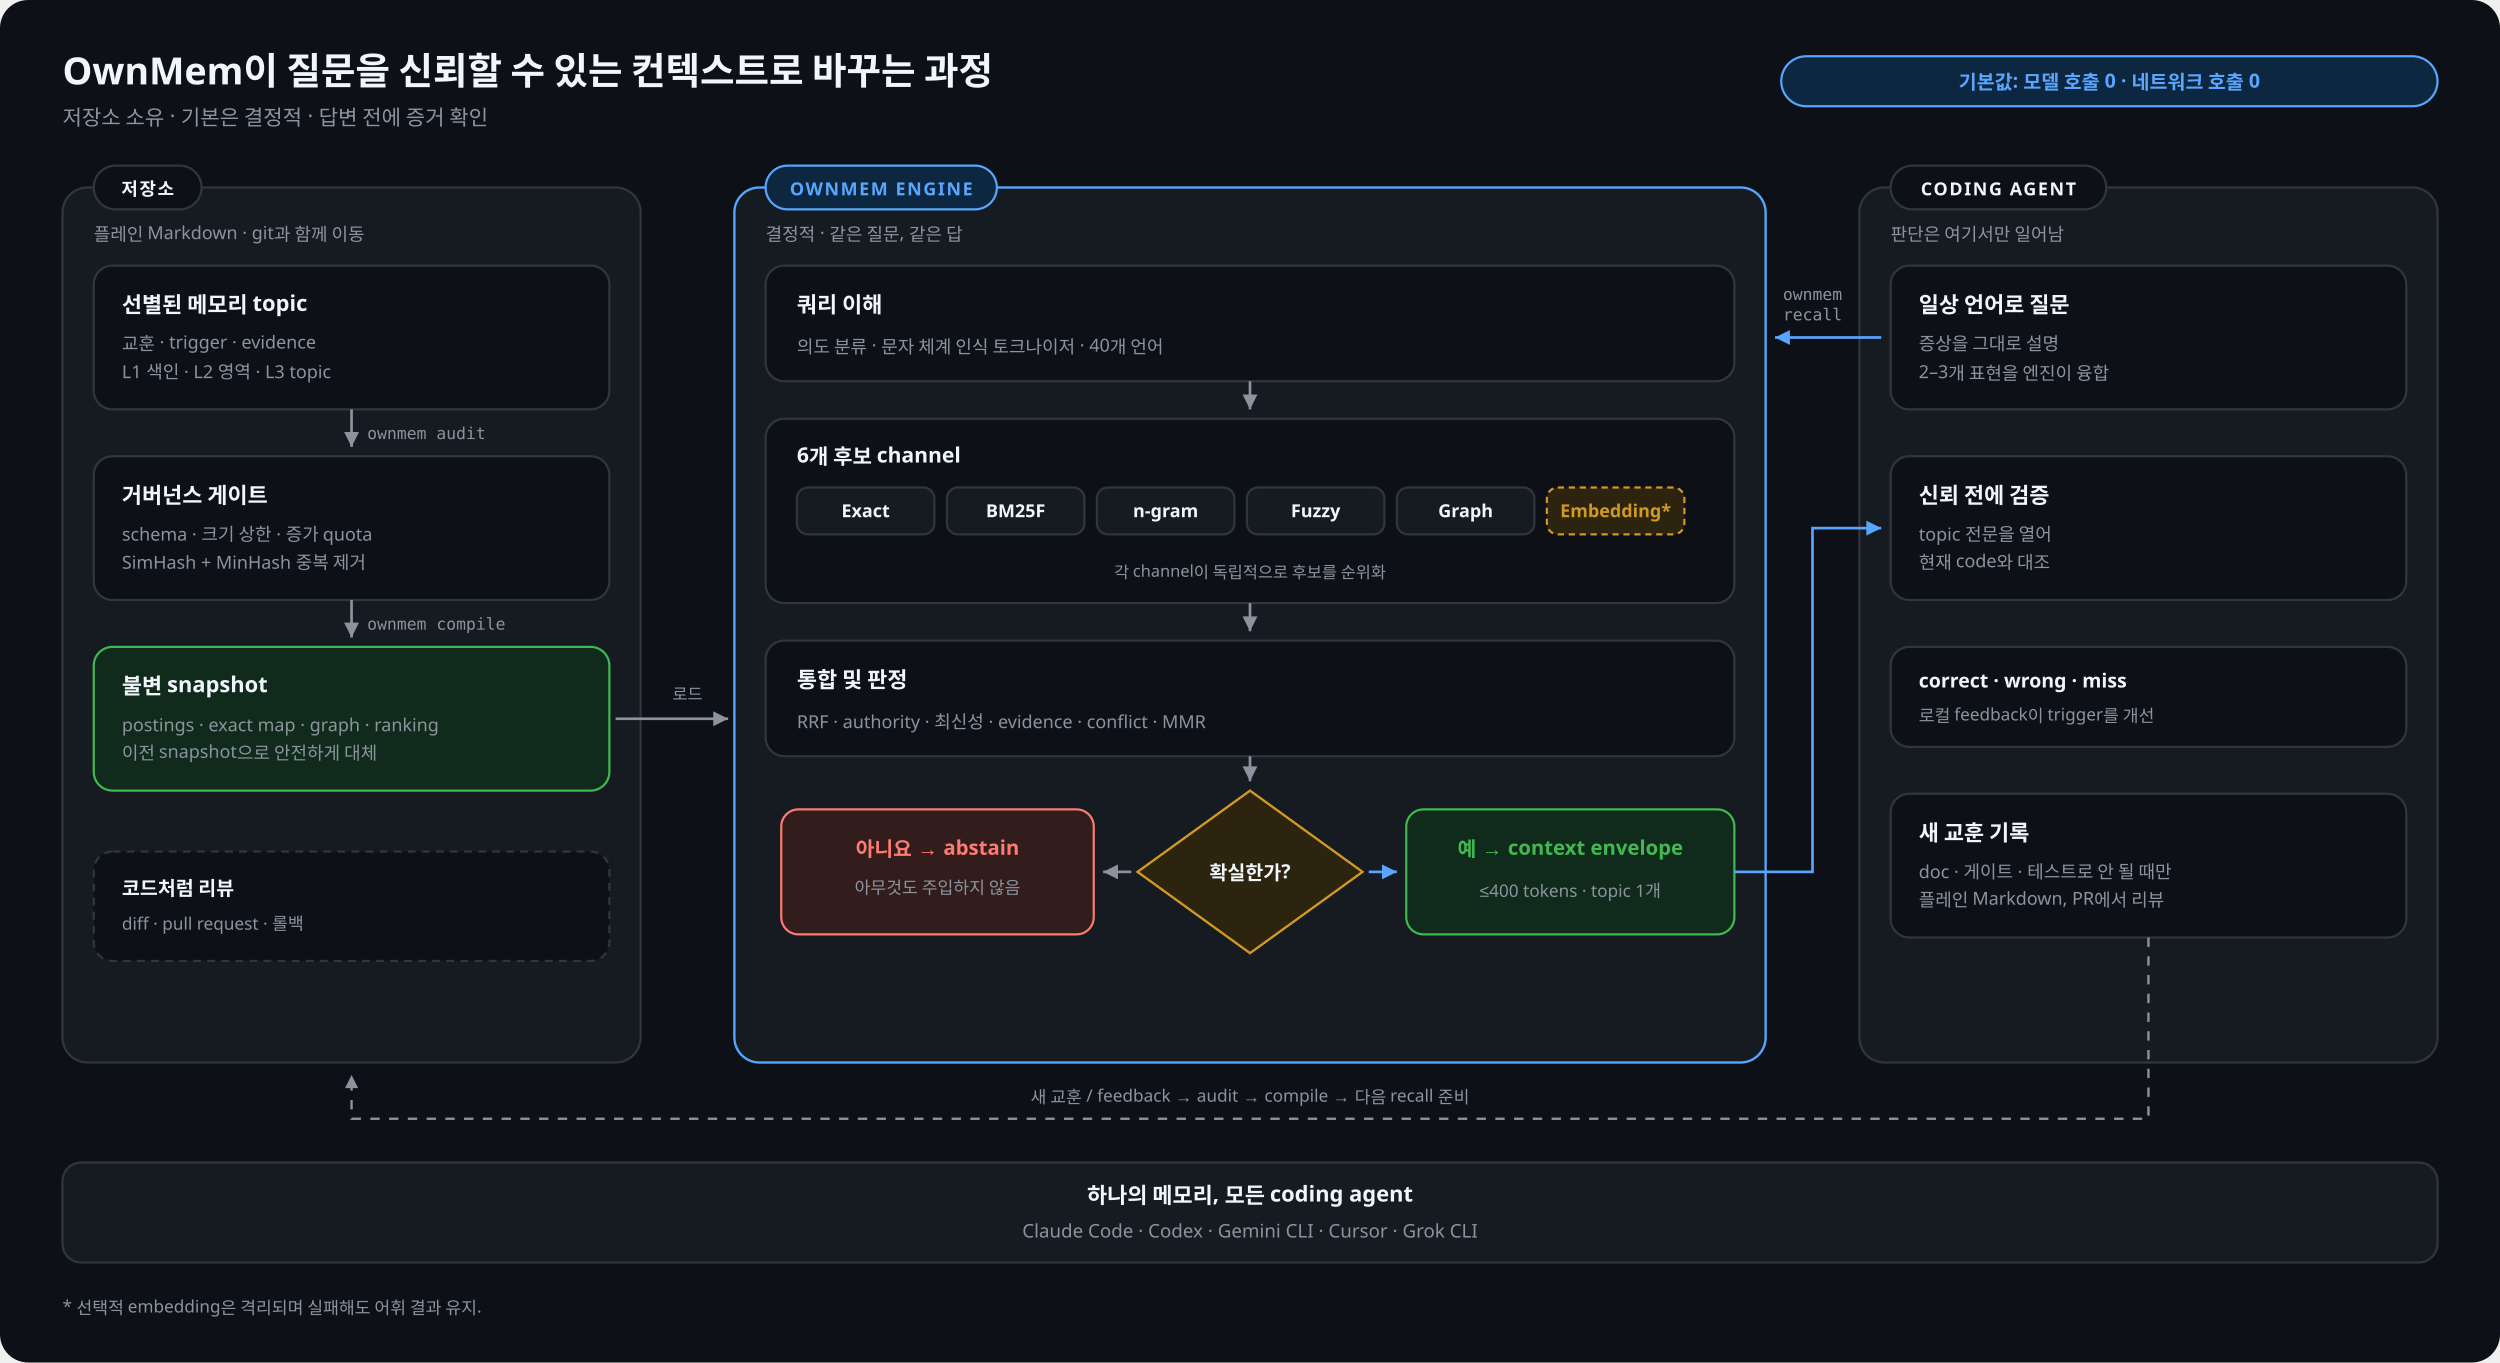
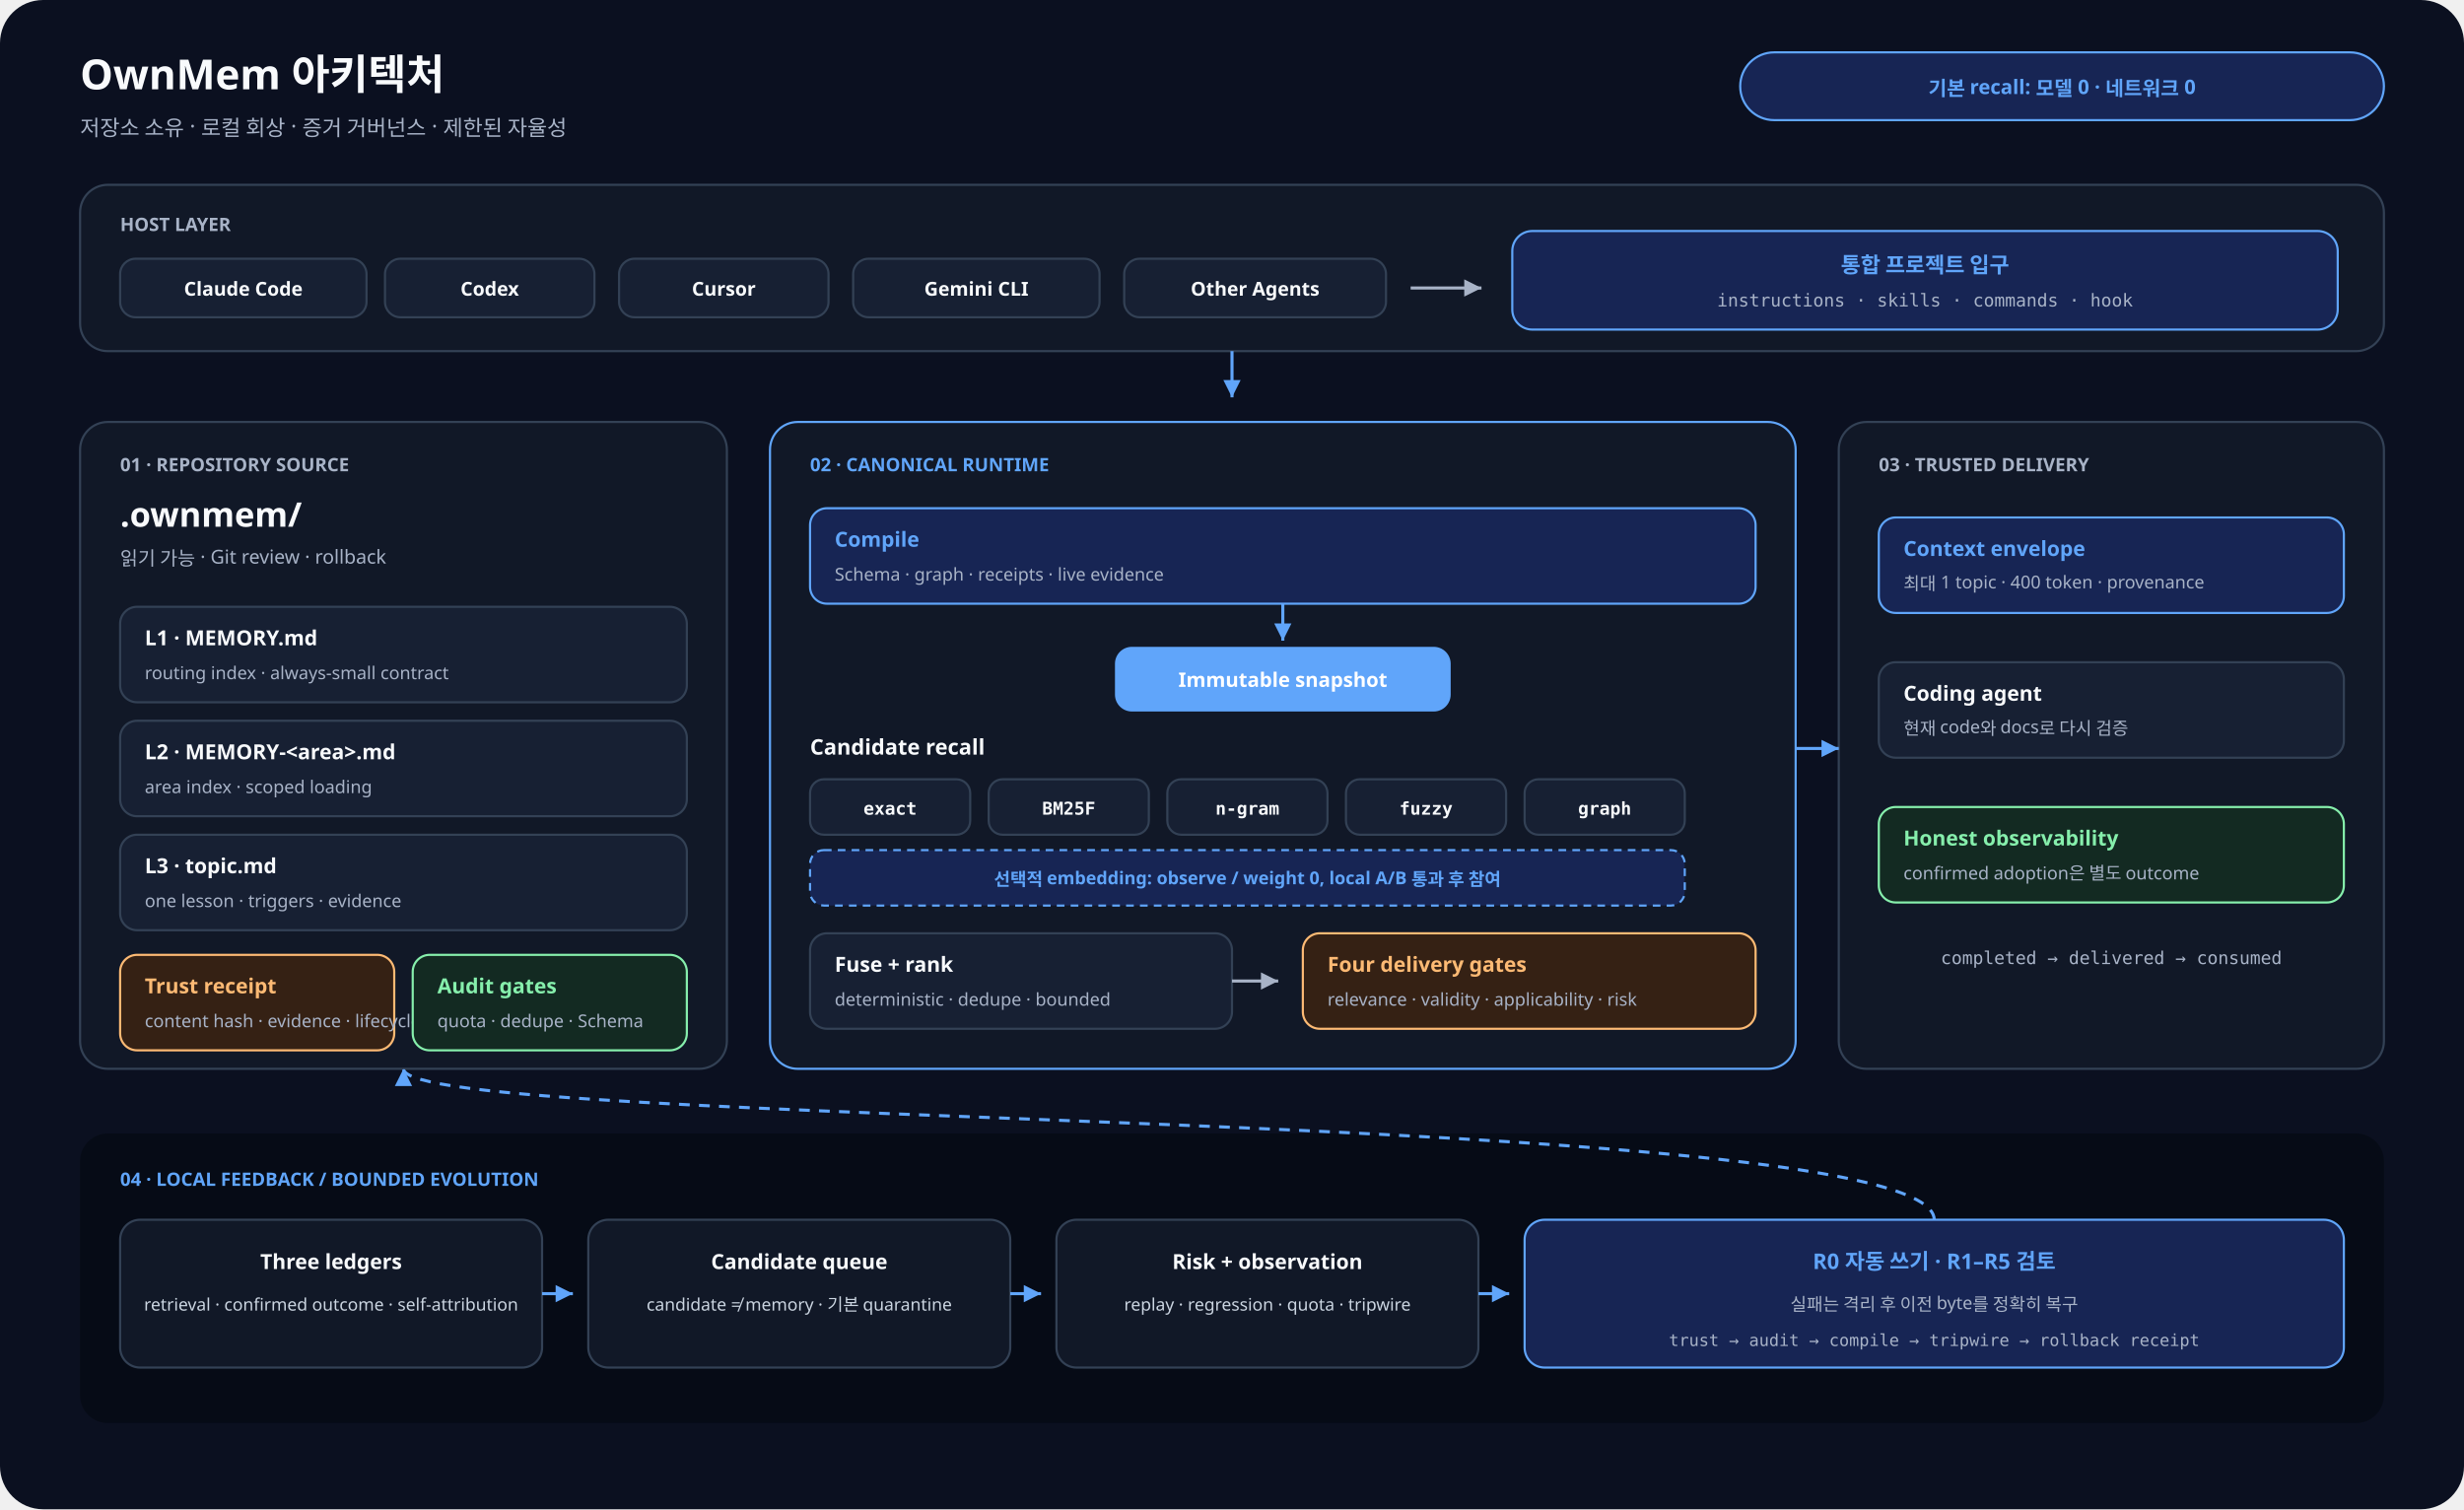
- <svg xmlns="http://www.w3.org/2000/svg" viewBox="0 0 1600 872" role="img" aria-labelledby="title description" font-family="-apple-system, BlinkMacSystemFont, 'Segoe UI', 'Noto Sans', 'Helvetica Neue', Arial, sans-serif">
+ <svg xmlns="http://www.w3.org/2000/svg" viewBox="0 0 1600 980" role="img" aria-labelledby="title description" font-family="-apple-system, BlinkMacSystemFont, 'Segoe UI', 'Noto Sans', Arial, sans-serif">
  <defs>
    <marker id="arrow" viewBox="0 0 10 10" refX="8" refY="5" markerWidth="7" markerHeight="7" orient="auto-start-reverse">
-       <path d="M 0 1 L 8 5 L 0 9 z" fill="#8b949e" />
+       <path d="M 0 1 L 8 5 L 0 9 z" fill="#a8b3c7" />
    </marker>
-     <marker id="accent" viewBox="0 0 10 10" refX="8" refY="5" markerWidth="7" markerHeight="7" orient="auto-start-reverse">
-       <path d="M 0 1 L 8 5 L 0 9 z" fill="#58a6ff" />
+     <marker id="arrowBlue" viewBox="0 0 10 10" refX="8" refY="5" markerWidth="7" markerHeight="7" orient="auto-start-reverse">
+       <path d="M 0 1 L 8 5 L 0 9 z" fill="#60a5fa" />
    </marker>
  </defs>
-   <rect x="0" y="0" width="1600" height="872" rx="18" fill="#0d1117" />
-   <text x="40" y="54" text-anchor="start" font-size="24" font-weight="700" fill="#f0f6fc">OwnMem이 질문을 신뢰할 수 있는 컨텍스트로 바꾸는 과정</text>
-   <text x="40" y="80" text-anchor="start" font-size="13.5" font-weight="400" fill="#8b949e">저장소 소유 · 기본은 결정적 · 답변 전에 증거 확인</text>
-   <rect x="1140" y="36" width="420" height="32" rx="16" fill="#0d2740" stroke="#58a6ff" stroke-width="1.4" />
-   <text x="1350" y="57" text-anchor="middle" font-size="12.5" font-weight="600" fill="#58a6ff">기본값: 모델 호출 0 · 네트워크 호출 0</text>
-   <rect x="40" y="120" width="370" height="560" rx="16" fill="#161b22" stroke="#30363d" stroke-width="1.4" />
-   <rect x="470" y="120" width="660" height="560" rx="16" fill="#161b22" stroke="#58a6ff" stroke-width="1.5" />
-   <rect x="1190" y="120" width="370" height="560" rx="16" fill="#161b22" stroke="#30363d" stroke-width="1.4" />
-   <rect x="60" y="106" width="69" height="28" rx="14" fill="#0d1117" stroke="#30363d" stroke-width="1.4" />
-   <text x="94.5" y="125" text-anchor="middle" font-size="11.5" font-weight="700" letter-spacing="1" fill="#f0f6fc">저장소</text>
-   <rect x="490" y="106" width="148" height="28" rx="14" fill="#0d2740" stroke="#58a6ff" stroke-width="1.4" />
-   <text x="564" y="125" text-anchor="middle" font-size="11.5" font-weight="700" letter-spacing="1" fill="#58a6ff">OWNMEM ENGINE</text>
-   <rect x="1210" y="106" width="138" height="28" rx="14" fill="#0d1117" stroke="#30363d" stroke-width="1.4" />
-   <text x="1279" y="125" text-anchor="middle" font-size="11.5" font-weight="700" letter-spacing="1" fill="#f0f6fc">CODING AGENT</text>
-   <text x="60" y="154" text-anchor="start" font-size="11.5" font-weight="400" fill="#8b949e">플레인 Markdown · git과 함께 이동</text>
-   <text x="490" y="154" text-anchor="start" font-size="11.5" font-weight="400" fill="#8b949e">결정적 · 같은 질문, 같은 답</text>
-   <text x="1210" y="154" text-anchor="start" font-size="11.5" font-weight="400" fill="#8b949e">판단은 여기서만 일어남</text>
-   <rect x="60" y="170" width="330" height="92" rx="12" fill="#0d1117" stroke="#30363d" stroke-width="1.4" />
-   <text x="78" y="200" text-anchor="start" font-size="14" font-weight="650" fill="#f0f6fc">선별된 메모리 topic</text>
-   <text x="78" y="224" text-anchor="start" font-size="11.5" font-weight="400" fill="#8b949e">교훈 · trigger · evidence</text>
-   <text x="78" y="242" text-anchor="start" font-size="11.5" font-weight="400" fill="#8b949e">L1 색인 · L2 영역 · L3 topic</text>
-   <path d="M 225 262 L 225 286" fill="none" stroke="#8b949e" stroke-width="1.7" marker-end="url(#arrow)" />
-   <text x="235" y="281" text-anchor="start" font-size="10.5" font-weight="400" font-family="ui-monospace, SFMono-Regular, 'SF Mono', Menlo, Consolas, monospace" fill="#8b949e">ownmem audit</text>
-   <rect x="60" y="292" width="330" height="92" rx="12" fill="#0d1117" stroke="#30363d" stroke-width="1.4" />
-   <text x="78" y="322" text-anchor="start" font-size="14" font-weight="650" fill="#f0f6fc">거버넌스 게이트</text>
-   <text x="78" y="346" text-anchor="start" font-size="11.5" font-weight="400" fill="#8b949e">schema · 크기 상한 · 증가 quota</text>
-   <text x="78" y="364" text-anchor="start" font-size="11.5" font-weight="400" fill="#8b949e">SimHash + MinHash 중복 제거</text>
-   <path d="M 225 384 L 225 408" fill="none" stroke="#8b949e" stroke-width="1.7" marker-end="url(#arrow)" />
-   <text x="235" y="403" text-anchor="start" font-size="10.5" font-weight="400" font-family="ui-monospace, SFMono-Regular, 'SF Mono', Menlo, Consolas, monospace" fill="#8b949e">ownmem compile</text>
-   <rect x="60" y="414" width="330" height="92" rx="12" fill="#102b1c" stroke="#3fb950" stroke-width="1.4" />
-   <text x="78" y="444" text-anchor="start" font-size="14" font-weight="650" fill="#f0f6fc">불변 snapshot</text>
-   <text x="78" y="468" text-anchor="start" font-size="11.5" font-weight="400" fill="#8b949e">postings · exact map · graph · ranking</text>
-   <text x="78" y="486" text-anchor="start" font-size="11.5" font-weight="400" fill="#8b949e">이전 snapshot으로 안전하게 대체</text>
-   <rect x="60" y="545" width="330" height="70" rx="12" fill="#0d1117" stroke="#30363d" stroke-width="1.4" stroke-dasharray="5 4" />
-   <text x="78" y="573" text-anchor="start" font-size="12.5" font-weight="600" fill="#f0f6fc">코드처럼 리뷰</text>
-   <text x="78" y="595" text-anchor="start" font-size="11" font-weight="400" fill="#8b949e">diff · pull request · 롤백</text>
-   <text x="440" y="448" text-anchor="middle" font-size="10.5" font-weight="400" font-family="ui-monospace, SFMono-Regular, 'SF Mono', Menlo, Consolas, monospace" fill="#8b949e">로드</text>
-   <path d="M 394 460 L 466 460" fill="none" stroke="#8b949e" stroke-width="1.7" marker-end="url(#arrow)" />
-   <rect x="490" y="170" width="620" height="74" rx="12" fill="#0d1117" stroke="#30363d" stroke-width="1.4" />
-   <text x="510" y="200" text-anchor="start" font-size="14" font-weight="650" fill="#f0f6fc">쿼리 이해</text>
-   <text x="510" y="226" text-anchor="start" font-size="11.5" font-weight="400" fill="#8b949e">의도 분류 · 문자 체계 인식 토크나이저 · 40개 언어</text>
-   <path d="M 800 244 L 800 262" fill="none" stroke="#8b949e" stroke-width="1.7" marker-end="url(#arrow)" />
-   <rect x="490" y="268" width="620" height="118" rx="12" fill="#0d1117" stroke="#30363d" stroke-width="1.4" />
-   <text x="510" y="296" text-anchor="start" font-size="13.5" font-weight="650" fill="#f0f6fc">6개 후보 channel</text>
-   <rect x="510" y="312" width="88" height="30" rx="7" fill="#161b22" stroke="#30363d" stroke-width="1.4" />
-   <text x="554" y="331" text-anchor="middle" font-size="11.5" font-weight="600" fill="#f0f6fc">Exact</text>
-   <rect x="606" y="312" width="88" height="30" rx="7" fill="#161b22" stroke="#30363d" stroke-width="1.4" />
-   <text x="650" y="331" text-anchor="middle" font-size="11.5" font-weight="600" fill="#f0f6fc">BM25F</text>
-   <rect x="702" y="312" width="88" height="30" rx="7" fill="#161b22" stroke="#30363d" stroke-width="1.4" />
-   <text x="746" y="331" text-anchor="middle" font-size="11.5" font-weight="600" fill="#f0f6fc">n-gram</text>
-   <rect x="798" y="312" width="88" height="30" rx="7" fill="#161b22" stroke="#30363d" stroke-width="1.4" />
-   <text x="842" y="331" text-anchor="middle" font-size="11.5" font-weight="600" fill="#f0f6fc">Fuzzy</text>
-   <rect x="894" y="312" width="88" height="30" rx="7" fill="#161b22" stroke="#30363d" stroke-width="1.4" />
-   <text x="938" y="331" text-anchor="middle" font-size="11.5" font-weight="600" fill="#f0f6fc">Graph</text>
-   <rect x="990" y="312" width="88" height="30" rx="7" fill="#2d240f" stroke="#d29922" stroke-width="1.4" stroke-dasharray="4 3" />
-   <text x="1034" y="331" text-anchor="middle" font-size="11.5" font-weight="600" fill="#d29922">Embedding*</text>
-   <text x="800" y="370" text-anchor="middle" font-size="10.5" font-weight="400" fill="#8b949e">각 channel이 독립적으로 후보를 순위화</text>
-   <path d="M 800 386 L 800 404" fill="none" stroke="#8b949e" stroke-width="1.7" marker-end="url(#arrow)" />
-   <rect x="490" y="410" width="620" height="74" rx="12" fill="#0d1117" stroke="#30363d" stroke-width="1.4" />
-   <text x="510" y="440" text-anchor="start" font-size="14" font-weight="650" fill="#f0f6fc">통합 및 판정</text>
-   <text x="510" y="466" text-anchor="start" font-size="11.5" font-weight="400" fill="#8b949e">RRF · authority · 최신성 · evidence · conflict · MMR</text>
-   <path d="M 800 484 L 800 500" fill="none" stroke="#8b949e" stroke-width="1.7" marker-end="url(#arrow)" />
-   <polygon points="800,506 872,558 800,610 728,558" fill="#2d240f" stroke="#d29922" stroke-width="1.5" />
-   <text x="800" y="563" text-anchor="middle" font-size="12.5" font-weight="650" fill="#f0f6fc">확실한가?</text>
-   <rect x="500" y="518" width="200" height="80" rx="11" fill="#321d1c" stroke="#ff7b72" stroke-width="1.4" />
-   <text x="600" y="548" text-anchor="middle" font-size="13" font-weight="650" fill="#ff7b72">아니요 → abstain</text>
-   <text x="600" y="572" text-anchor="middle" font-size="11" font-weight="400" fill="#8b949e">아무것도 주입하지 않음</text>
-   <path d="M 724 558 L 706 558" fill="none" stroke="#8b949e" stroke-width="1.7" marker-end="url(#arrow)" />
-   <rect x="900" y="518" width="210" height="80" rx="11" fill="#102b1c" stroke="#3fb950" stroke-width="1.4" />
-   <text x="1005" y="548" text-anchor="middle" font-size="13" font-weight="650" fill="#3fb950">예 → context envelope</text>
-   <text x="1005" y="574" text-anchor="middle" font-size="11" font-weight="400" fill="#8b949e">≤400 tokens · topic 1개</text>
-   <path d="M 876 558 L 894 558" fill="none" stroke="#58a6ff" stroke-width="1.7" marker-end="url(#accent)" />
-   <path d="M 1110 558 L 1160 558 L 1160 338 L 1204 338" fill="none" stroke="#58a6ff" stroke-width="1.7" marker-end="url(#accent)" />
-   <rect x="1210" y="170" width="330" height="92" rx="12" fill="#0d1117" stroke="#30363d" stroke-width="1.4" />
-   <text x="1228" y="200" text-anchor="start" font-size="14" font-weight="650" fill="#f0f6fc">일상 언어로 질문</text>
-   <text x="1228" y="224" text-anchor="start" font-size="11.5" font-weight="400" fill="#8b949e">증상을 그대로 설명</text>
-   <text x="1228" y="242" text-anchor="start" font-size="11.5" font-weight="400" fill="#8b949e">2–3개 표현을 엔진이 융합</text>
-   <rect x="1210" y="292" width="330" height="92" rx="12" fill="#0d1117" stroke="#30363d" stroke-width="1.4" />
-   <text x="1228" y="322" text-anchor="start" font-size="14" font-weight="650" fill="#f0f6fc">신뢰 전에 검증</text>
-   <text x="1228" y="346" text-anchor="start" font-size="11.5" font-weight="400" fill="#8b949e">topic 전문을 열어</text>
-   <text x="1228" y="364" text-anchor="start" font-size="11.5" font-weight="400" fill="#8b949e">현재 code와 대조</text>
-   <rect x="1210" y="414" width="330" height="64" rx="12" fill="#0d1117" stroke="#30363d" stroke-width="1.4" />
-   <text x="1228" y="440" text-anchor="start" font-size="12.5" font-weight="650" fill="#f0f6fc">correct · wrong · miss</text>
-   <text x="1228" y="462" text-anchor="start" font-size="11" font-weight="400" fill="#8b949e">로컬 feedback이 trigger를 개선</text>
-   <rect x="1210" y="508" width="330" height="92" rx="12" fill="#0d1117" stroke="#30363d" stroke-width="1.4" />
-   <text x="1228" y="538" text-anchor="start" font-size="14" font-weight="650" fill="#f0f6fc">새 교훈 기록</text>
-   <text x="1228" y="562" text-anchor="start" font-size="11.5" font-weight="400" fill="#8b949e">doc · 게이트 · 테스트로 안 될 때만</text>
-   <text x="1228" y="580" text-anchor="start" font-size="11.5" font-weight="400" fill="#8b949e">플레인 Markdown, PR에서 리뷰</text>
-   <text x="1160" y="192" text-anchor="middle" font-size="10.5" font-weight="400" font-family="ui-monospace, SFMono-Regular, 'SF Mono', Menlo, Consolas, monospace" fill="#8b949e">ownmem</text>
-   <text x="1160" y="205" text-anchor="middle" font-size="10.5" font-weight="400" font-family="ui-monospace, SFMono-Regular, 'SF Mono', Menlo, Consolas, monospace" fill="#8b949e">recall</text>
-   <path d="M 1204 216 L 1136 216 " fill="none" stroke="#58a6ff" stroke-width="1.7" marker-end="url(#accent)" />
-   <path d="M 1375 600 L 1375 716 L 225 716 L 225 688" fill="none" stroke="#8b949e" stroke-width="1.5" stroke-dasharray="6 6" marker-end="url(#arrow)" />
-   <text x="800" y="706" text-anchor="middle" font-size="11" font-weight="400" fill="#8b949e">새 교훈 / feedback → audit → compile → 다음 recall 준비</text>
-   <rect x="40" y="744" width="1520" height="64" rx="12" fill="#161b22" stroke="#30363d" stroke-width="1.4" />
-   <text x="800" y="770" text-anchor="middle" font-size="14" font-weight="650" fill="#f0f6fc">하나의 메모리, 모든 coding agent</text>
-   <text x="800" y="792" text-anchor="middle" font-size="12" font-weight="400" fill="#8b949e">Claude Code · Codex · Gemini CLI · Cursor · Grok CLI</text>
-   <text x="40" y="840" text-anchor="start" font-size="11" font-weight="400" fill="#8b949e">* 선택적 embedding은 격리되며 실패해도 어휘 결과 유지.</text>
+   <rect x="0" y="0" width="1600" height="980" rx="28" fill="#0b1020" />
+   <text x="52" y="58" text-anchor="start" font-size="27" font-weight="750" fill="#f8fafc">OwnMem 아키텍처</text>
+   <text x="52" y="88" text-anchor="start" font-size="14" font-weight="500" fill="#a8b3c7">저장소 소유 · 로컬 회상 · 증거 거버넌스 · 제한된 자율성</text>
+   <rect x="1130" y="34" width="418" height="44" rx="22" fill="#172554" stroke="#60a5fa" stroke-width="1.4" />
+   <text x="1339" y="62" text-anchor="middle" font-size="13" font-weight="650" fill="#60a5fa">기본 recall: 모델 0 · 네트워크 0</text>
+   <rect x="52" y="120" width="1496" height="108" rx="18" fill="#111827" stroke="#334155" stroke-width="1.4" />
+   <text x="78" y="150" text-anchor="start" font-size="12" font-weight="750" fill="#a8b3c7">HOST LAYER</text>
+   <rect x="78" y="168" width="160" height="38" rx="10" fill="#172033" stroke="#334155" stroke-width="1.4" />
+   <text x="158" y="192" text-anchor="middle" font-size="12.5" font-weight="650" fill="#f8fafc">Claude Code</text>
+   <rect x="250" y="168" width="136" height="38" rx="10" fill="#172033" stroke="#334155" stroke-width="1.4" />
+   <text x="318" y="192" text-anchor="middle" font-size="12.5" font-weight="650" fill="#f8fafc">Codex</text>
+   <rect x="402" y="168" width="136" height="38" rx="10" fill="#172033" stroke="#334155" stroke-width="1.4" />
+   <text x="470" y="192" text-anchor="middle" font-size="12.5" font-weight="650" fill="#f8fafc">Cursor</text>
+   <rect x="554" y="168" width="160" height="38" rx="10" fill="#172033" stroke="#334155" stroke-width="1.4" />
+   <text x="634" y="192" text-anchor="middle" font-size="12.5" font-weight="650" fill="#f8fafc">Gemini CLI</text>
+   <rect x="730" y="168" width="170" height="38" rx="10" fill="#172033" stroke="#334155" stroke-width="1.4" />
+   <text x="815" y="192" text-anchor="middle" font-size="12.5" font-weight="650" fill="#f8fafc">Other Agents</text>
+   <path d="M 916 187 L 962 187" fill="none" stroke="#a8b3c7" stroke-width="2" marker-end="url(#arrow)" />
+   <rect x="982" y="150" width="536" height="64" rx="13" fill="#172554" stroke="#60a5fa" stroke-width="1.4" />
+   <text x="1250" y="177" text-anchor="middle" font-size="14" font-weight="700" fill="#60a5fa">통합 프로젝트 입구</text>
+   <text x="1250" y="199" text-anchor="middle" font-size="11.5" font-weight="400" font-family="ui-monospace, SFMono-Regular, Menlo, Consolas, monospace" fill="#a8b3c7">instructions · skills · commands · hook</text>
+   <path d="M 800 228 L 800 258" fill="none" stroke="#60a5fa" stroke-width="2" marker-end="url(#arrowBlue)" />
+   <rect x="52" y="274" width="420" height="420" rx="18" fill="#111827" stroke="#334155" stroke-width="1.4" />
+   <text x="78" y="306" text-anchor="start" font-size="12" font-weight="750" fill="#a8b3c7">01 · REPOSITORY SOURCE</text>
+   <text x="78" y="342" text-anchor="start" font-size="22" font-weight="750" fill="#f8fafc">.ownmem/</text>
+   <text x="78" y="367" text-anchor="start" font-size="12.5" font-weight="400" fill="#a8b3c7">읽기 가능 · Git review · rollback</text>
+   <rect x="78" y="394" width="368" height="62" rx="11" fill="#172033" stroke="#334155" stroke-width="1.4" />
+   <text x="94" y="419" text-anchor="start" font-size="13.5" font-weight="700" fill="#f8fafc">L1 · MEMORY.md</text>
+   <text x="94" y="441" text-anchor="start" font-size="11.5" font-weight="400" fill="#a8b3c7">routing index · always-small contract</text>
+   <rect x="78" y="468" width="368" height="62" rx="11" fill="#172033" stroke="#334155" stroke-width="1.4" />
+   <text x="94" y="493" text-anchor="start" font-size="13.5" font-weight="700" fill="#f8fafc">L2 · MEMORY-&lt;area&gt;.md</text>
+   <text x="94" y="515" text-anchor="start" font-size="11.5" font-weight="400" fill="#a8b3c7">area index · scoped loading</text>
+   <rect x="78" y="542" width="368" height="62" rx="11" fill="#172033" stroke="#334155" stroke-width="1.4" />
+   <text x="94" y="567" text-anchor="start" font-size="13.5" font-weight="700" fill="#f8fafc">L3 · topic.md</text>
+   <text x="94" y="589" text-anchor="start" font-size="11.5" font-weight="400" fill="#a8b3c7">one lesson · triggers · evidence</text>
+   <rect x="78" y="620" width="178" height="62" rx="11" fill="#352114" stroke="#fdba74" stroke-width="1.4" />
+   <text x="94" y="645" text-anchor="start" font-size="13.5" font-weight="700" fill="#fdba74">Trust receipt</text>
+   <text x="94" y="667" text-anchor="start" font-size="11.5" font-weight="400" fill="#a8b3c7">content hash · evidence · lifecycle</text>
+   <rect x="268" y="620" width="178" height="62" rx="11" fill="#132a22" stroke="#86efac" stroke-width="1.4" />
+   <text x="284" y="645" text-anchor="start" font-size="13.5" font-weight="700" fill="#86efac">Audit gates</text>
+   <text x="284" y="667" text-anchor="start" font-size="11.5" font-weight="400" fill="#a8b3c7">quota · dedupe · Schema</text>
+   <rect x="500" y="274" width="666" height="420" rx="18" fill="#111827" stroke="#60a5fa" stroke-width="1.4" />
+   <text x="526" y="306" text-anchor="start" font-size="12" font-weight="750" fill="#60a5fa">02 · CANONICAL RUNTIME</text>
+   <rect x="526" y="330" width="614" height="62" rx="11" fill="#172554" stroke="#60a5fa" stroke-width="1.4" />
+   <text x="542" y="355" text-anchor="start" font-size="13.5" font-weight="700" fill="#60a5fa">Compile</text>
+   <text x="542" y="377" text-anchor="start" font-size="11.5" font-weight="400" fill="#a8b3c7">Schema · graph · receipts · live evidence</text>
+   <path d="M 833 392 L 833 416" fill="none" stroke="#60a5fa" stroke-width="2" marker-end="url(#arrowBlue)" />
+   <rect x="724" y="420" width="218" height="42" rx="11" fill="#60a5fa" />
+   <text x="833" y="446" text-anchor="middle" font-size="13" font-weight="700" fill="#ffffff">Immutable snapshot</text>
+   <text x="526" y="490" text-anchor="start" font-size="14" font-weight="700" fill="#f8fafc">Candidate recall</text>
+   <rect x="526" y="506" width="104" height="36" rx="9" fill="#172033" stroke="#334155" stroke-width="1.4" />
+   <text x="578" y="529" text-anchor="middle" font-size="11.5" font-weight="650" font-family="ui-monospace, SFMono-Regular, Menlo, Consolas, monospace" fill="#f8fafc">exact</text>
+   <rect x="642" y="506" width="104" height="36" rx="9" fill="#172033" stroke="#334155" stroke-width="1.4" />
+   <text x="694" y="529" text-anchor="middle" font-size="11.5" font-weight="650" font-family="ui-monospace, SFMono-Regular, Menlo, Consolas, monospace" fill="#f8fafc">BM25F</text>
+   <rect x="758" y="506" width="104" height="36" rx="9" fill="#172033" stroke="#334155" stroke-width="1.4" />
+   <text x="810" y="529" text-anchor="middle" font-size="11.5" font-weight="650" font-family="ui-monospace, SFMono-Regular, Menlo, Consolas, monospace" fill="#f8fafc">n-gram</text>
+   <rect x="874" y="506" width="104" height="36" rx="9" fill="#172033" stroke="#334155" stroke-width="1.4" />
+   <text x="926" y="529" text-anchor="middle" font-size="11.5" font-weight="650" font-family="ui-monospace, SFMono-Regular, Menlo, Consolas, monospace" fill="#f8fafc">fuzzy</text>
+   <rect x="990" y="506" width="104" height="36" rx="9" fill="#172033" stroke="#334155" stroke-width="1.4" />
+   <text x="1042" y="529" text-anchor="middle" font-size="11.5" font-weight="650" font-family="ui-monospace, SFMono-Regular, Menlo, Consolas, monospace" fill="#f8fafc">graph</text>
+   <rect x="526" y="552" width="568" height="36" rx="9" fill="#172554" stroke="#60a5fa" stroke-width="1.4" stroke-dasharray="5 4" />
+   <text x="810" y="575" text-anchor="middle" font-size="11.5" font-weight="600" fill="#60a5fa">선택적 embedding: observe / weight 0, local A/B 통과 후 참여</text>
+   <rect x="526" y="606" width="274" height="62" rx="11" fill="#172033" stroke="#334155" stroke-width="1.4" />
+   <text x="542" y="631" text-anchor="start" font-size="13.5" font-weight="700" fill="#f8fafc">Fuse + rank</text>
+   <text x="542" y="653" text-anchor="start" font-size="11.5" font-weight="400" fill="#a8b3c7">deterministic · dedupe · bounded</text>
+   <path d="M 800 637 L 830 637" fill="none" stroke="#a8b3c7" stroke-width="2" marker-end="url(#arrow)" />
+   <rect x="846" y="606" width="294" height="62" rx="11" fill="#352114" stroke="#fdba74" stroke-width="1.4" />
+   <text x="862" y="631" text-anchor="start" font-size="13.5" font-weight="700" fill="#fdba74">Four delivery gates</text>
+   <text x="862" y="653" text-anchor="start" font-size="11.5" font-weight="400" fill="#a8b3c7">relevance · validity · applicability · risk</text>
+   <rect x="1194" y="274" width="354" height="420" rx="18" fill="#111827" stroke="#334155" stroke-width="1.4" />
+   <text x="1220" y="306" text-anchor="start" font-size="12" font-weight="750" fill="#a8b3c7">03 · TRUSTED DELIVERY</text>
+   <rect x="1220" y="336" width="302" height="62" rx="11" fill="#172554" stroke="#60a5fa" stroke-width="1.4" />
+   <text x="1236" y="361" text-anchor="start" font-size="13.5" font-weight="700" fill="#60a5fa">Context envelope</text>
+   <text x="1236" y="383" text-anchor="start" font-size="11.5" font-weight="400" fill="#a8b3c7">최대 1 topic · 400 token · provenance</text>
+   <path d="M 1166 486 L 1194 486" fill="none" stroke="#60a5fa" stroke-width="2" marker-end="url(#arrowBlue)" />
+   <rect x="1220" y="430" width="302" height="62" rx="11" fill="#172033" stroke="#334155" stroke-width="1.4" />
+   <text x="1236" y="455" text-anchor="start" font-size="13.5" font-weight="700" fill="#f8fafc">Coding agent</text>
+   <text x="1236" y="477" text-anchor="start" font-size="11.5" font-weight="400" fill="#a8b3c7">현재 code와 docs로 다시 검증</text>
+   <rect x="1220" y="524" width="302" height="62" rx="11" fill="#132a22" stroke="#86efac" stroke-width="1.4" />
+   <text x="1236" y="549" text-anchor="start" font-size="13.5" font-weight="700" fill="#86efac">Honest observability</text>
+   <text x="1236" y="571" text-anchor="start" font-size="11.5" font-weight="400" fill="#a8b3c7">confirmed adoption은 별도 outcome</text>
+   <text x="1371" y="626" text-anchor="middle" font-size="11.5" font-weight="500" font-family="ui-monospace, SFMono-Regular, Menlo, Consolas, monospace" fill="#a8b3c7">completed → delivered → consumed</text>
+   <rect x="52" y="736" width="1496" height="188" rx="18" fill="#060b16" />
+   <text x="78" y="770" text-anchor="start" font-size="12" font-weight="750" fill="#60a5fa">04 · LOCAL FEEDBACK / BOUNDED EVOLUTION</text>
+   <rect x="78" y="792" width="274" height="96" rx="13" fill="#111827" stroke="#334155" stroke-width="1.4" />
+   <text x="215" y="824" text-anchor="middle" font-size="13.5" font-weight="700" fill="#f8fafc">Three ledgers</text>
+   <text x="215" y="851" text-anchor="middle" font-size="11.2" font-weight="400" fill="#cbd5e1">retrieval · confirmed outcome · self-attribution</text>
+   <rect x="382" y="792" width="274" height="96" rx="13" fill="#111827" stroke="#334155" stroke-width="1.4" />
+   <text x="519" y="824" text-anchor="middle" font-size="13.5" font-weight="700" fill="#f8fafc">Candidate queue</text>
+   <text x="519" y="851" text-anchor="middle" font-size="11.2" font-weight="400" fill="#cbd5e1">candidate ≠ memory · 기본 quarantine</text>
+   <rect x="686" y="792" width="274" height="96" rx="13" fill="#111827" stroke="#334155" stroke-width="1.4" />
+   <text x="823" y="824" text-anchor="middle" font-size="13.5" font-weight="700" fill="#f8fafc">Risk + observation</text>
+   <text x="823" y="851" text-anchor="middle" font-size="11.2" font-weight="400" fill="#cbd5e1">replay · regression · quota · tripwire</text>
+   <path d="M 352 840 L 372 840" fill="none" stroke="#60a5fa" stroke-width="2" marker-end="url(#arrowBlue)" />
+   <path d="M 656 840 L 676 840" fill="none" stroke="#60a5fa" stroke-width="2" marker-end="url(#arrowBlue)" />
+   <path d="M 960 840 L 980 840" fill="none" stroke="#60a5fa" stroke-width="2" marker-end="url(#arrowBlue)" />
+   <rect x="990" y="792" width="532" height="96" rx="13" fill="#172554" stroke="#60a5fa" stroke-width="1.4" />
+   <text x="1256" y="824" text-anchor="middle" font-size="14" font-weight="750" fill="#60a5fa">R0 자동 쓰기 · R1–R5 검토</text>
+   <text x="1256" y="851" text-anchor="middle" font-size="11.5" font-weight="500" fill="#a8b3c7">실패는 격리 후 이전 byte를 정확히 복구</text>
+   <text x="1256" y="874" text-anchor="middle" font-size="10.8" font-weight="500" font-family="ui-monospace, SFMono-Regular, Menlo, Consolas, monospace" fill="#a8b3c7">trust → audit → compile → tripwire → rollback receipt</text>
+   <path d="M 1256 792 C 1256 718, 262 734, 262 694" fill="none" stroke="#60a5fa" stroke-width="2" stroke-dasharray="7 6" marker-end="url(#arrowBlue)" />
</svg>
